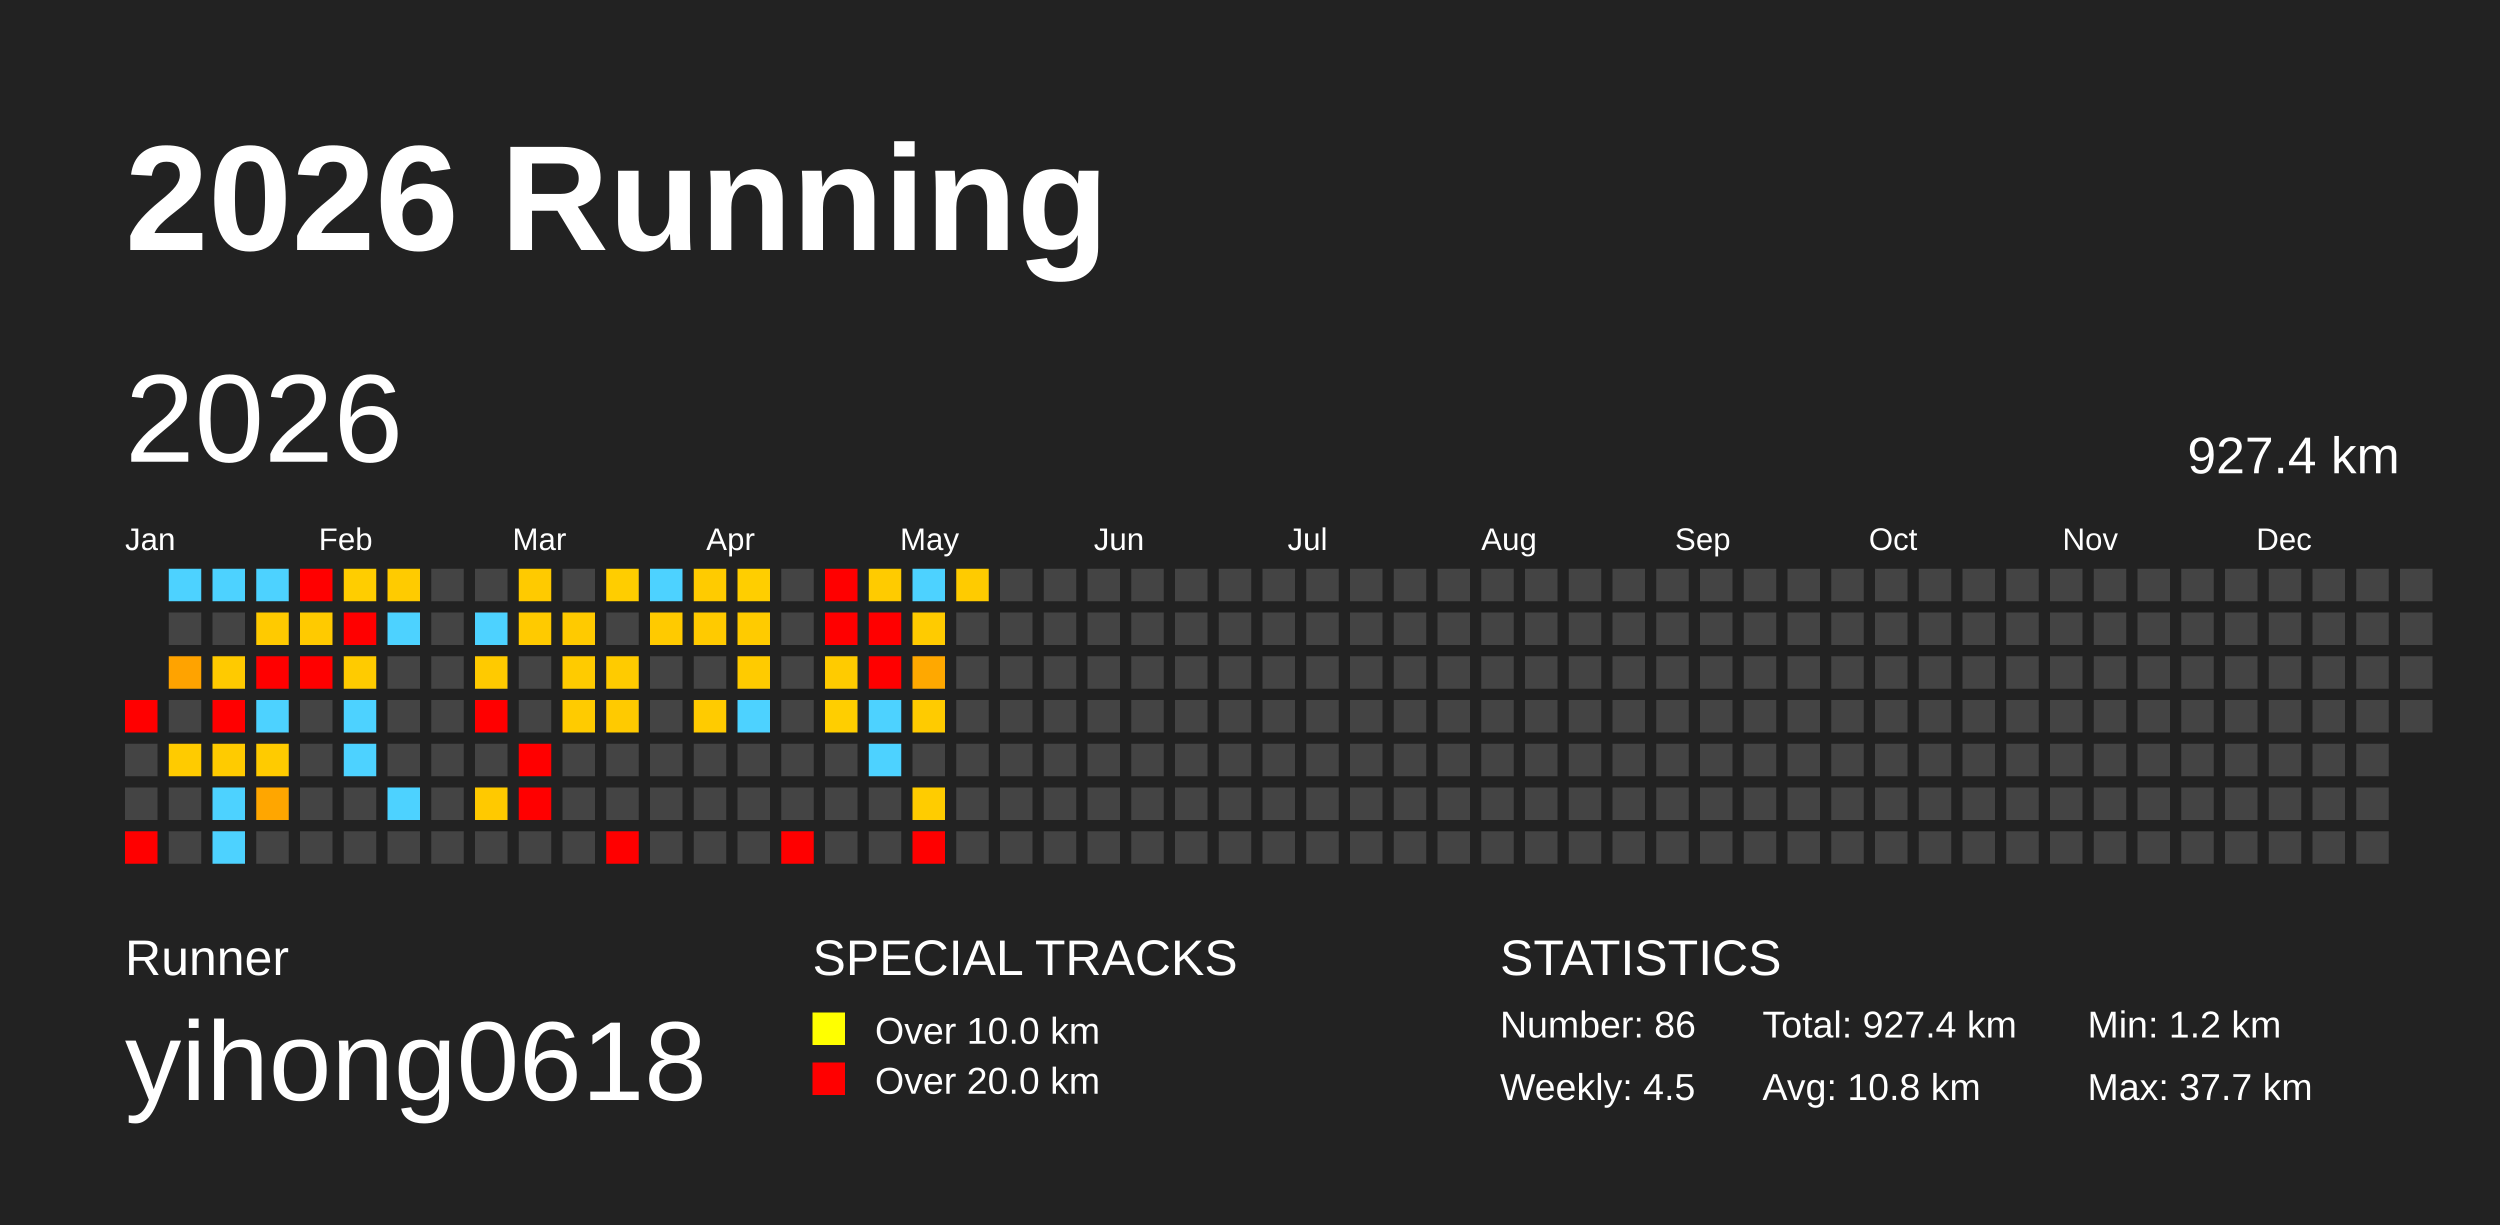
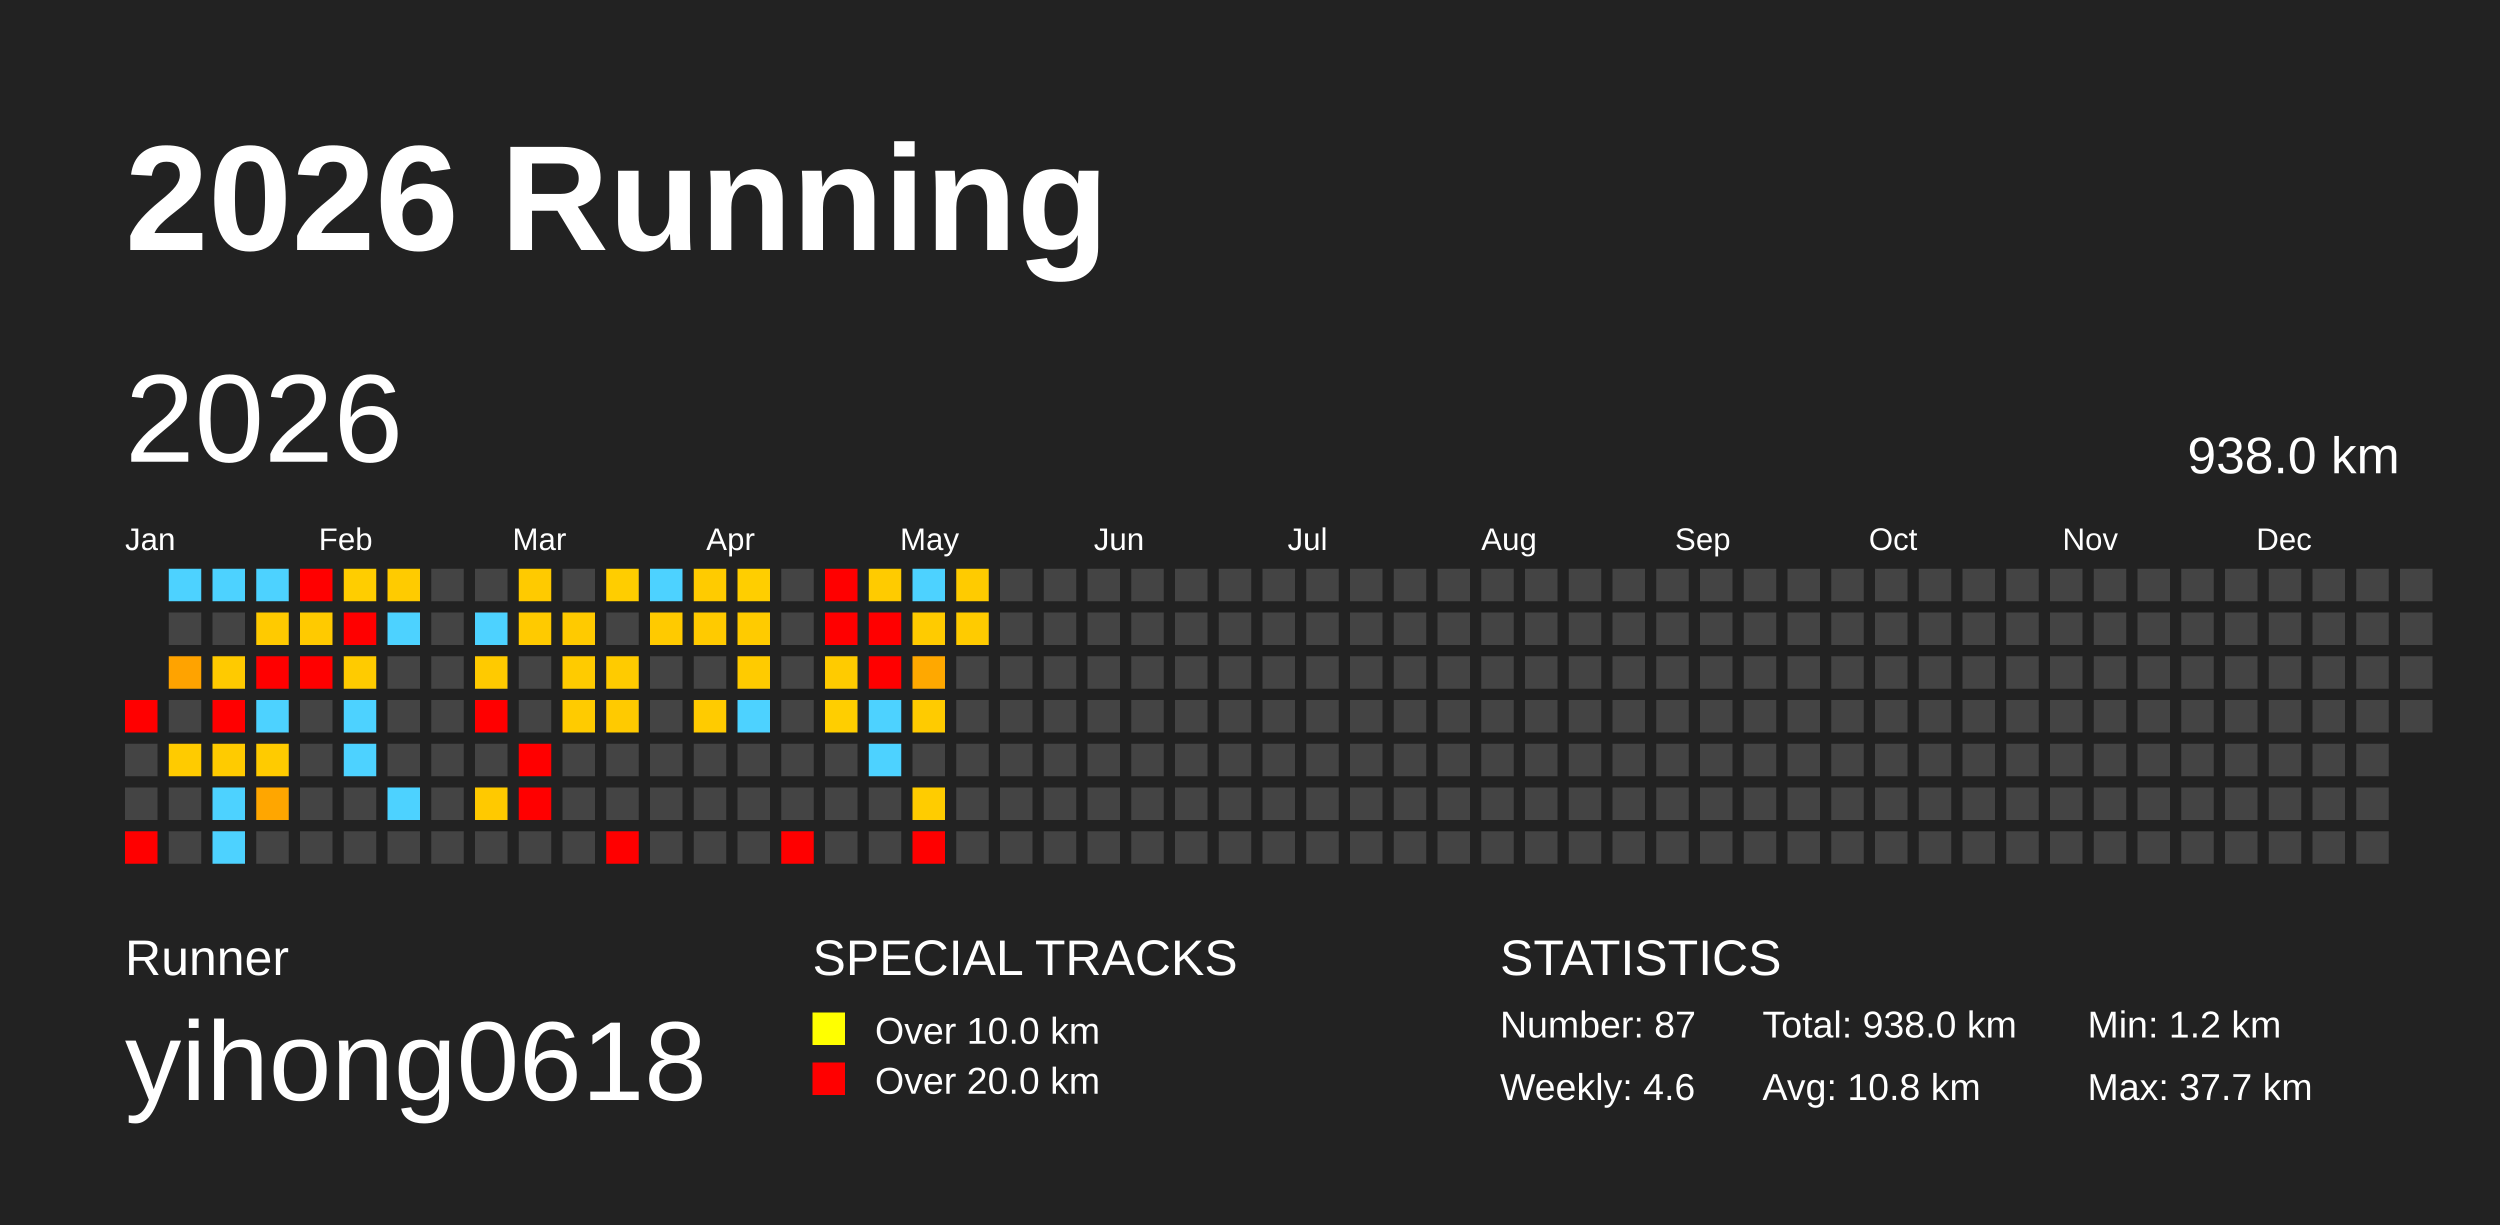
<svg xmlns="http://www.w3.org/2000/svg" baseProfile="full" height="98mm" version="1.1" viewBox="0,0,200,98" width="200mm">
  <defs />
  <rect fill="#222222" height="98" width="200" x="0" y="0" />
  <text fill="#FFFFFF" style="font-size:12px; font-family:Arial; font-weight:bold;" x="10" y="20">2026 Running</text>
  <text fill="#FFFFFF" style="font-size:4px; font-family:Arial" x="10" y="78">Runner</text>
  <text fill="#FFFFFF" style="font-size:9px; font-family:Arial" x="10" y="88">yihong0618</text>
  <text fill="#FFFFFF" style="font-size:4px; font-family:Arial" x="65" y="78">SPECIAL TRACKS</text>
  <rect fill="yellow" height="2.6" width="2.6" x="65" y="81" />
  <text fill="#FFFFFF" style="font-size:3px; font-family:Arial" x="70" y="83.5">Over 10.0 km</text>
  <rect fill="red" height="2.6" width="2.6" x="65" y="85" />
  <text fill="#FFFFFF" style="font-size:3px; font-family:Arial" x="70" y="87.5">Over 20.0 km</text>
  <text fill="#FFFFFF" style="font-size:4px; font-family:Arial" x="120" y="78">STATISTICS</text>
-   <text fill="#FFFFFF" style="font-size:3px; font-family:Arial" x="120" y="83">Number: 86</text>
-   <text fill="#FFFFFF" style="font-size:3px; font-family:Arial" x="120" y="88">Weekly: 4.5</text>
-   <text fill="#FFFFFF" style="font-size:3px; font-family:Arial" x="141" y="83">Total: 927.4 km</text>
+   <text fill="#FFFFFF" style="font-size:3px; font-family:Arial" x="120" y="83">Number: 87</text>
+   <text fill="#FFFFFF" style="font-size:3px; font-family:Arial" x="120" y="88">Weekly: 4.6</text>
+   <text fill="#FFFFFF" style="font-size:3px; font-family:Arial" x="141" y="83">Total: 938.0 km</text>
  <text fill="#FFFFFF" style="font-size:3px; font-family:Arial" x="141" y="88">Avg: 10.8 km</text>
  <text fill="#FFFFFF" style="font-size:3px; font-family:Arial" x="167" y="83">Min: 1.2 km</text>
  <text fill="#FFFFFF" style="font-size:3px; font-family:Arial" x="167" y="88">Max: 37.7 km</text>
  <text dominant-baseline="hanging" fill="#FFFFFF" style="font-size:10.0px; font-family:Arial;" x="10" y="30">2026</text>
-   <text dominant-baseline="hanging" fill="#FFFFFF" style="font-size:4.125px; font-family:Arial;" x="175" y="35">927.4 km</text>
+   <text dominant-baseline="hanging" fill="#FFFFFF" style="font-size:4.125px; font-family:Arial;" x="175" y="35">938.0 km</text>
  <text fill="#FFFFFF" style="font-size:2.5px; font-family:Arial" x="10.0" y="44">Jan</text>
  <text fill="#FFFFFF" style="font-size:2.5px; font-family:Arial" x="25.5" y="44">Feb</text>
  <text fill="#FFFFFF" style="font-size:2.5px; font-family:Arial" x="41.0" y="44">Mar</text>
  <text fill="#FFFFFF" style="font-size:2.5px; font-family:Arial" x="56.5" y="44">Apr</text>
  <text fill="#FFFFFF" style="font-size:2.5px; font-family:Arial" x="72.0" y="44">May</text>
  <text fill="#FFFFFF" style="font-size:2.5px; font-family:Arial" x="87.5" y="44">Jun</text>
  <text fill="#FFFFFF" style="font-size:2.5px; font-family:Arial" x="103.0" y="44">Jul</text>
  <text fill="#FFFFFF" style="font-size:2.5px; font-family:Arial" x="118.5" y="44">Aug</text>
  <text fill="#FFFFFF" style="font-size:2.5px; font-family:Arial" x="134.0" y="44">Sep</text>
  <text fill="#FFFFFF" style="font-size:2.5px; font-family:Arial" x="149.5" y="44">Oct</text>
  <text fill="#FFFFFF" style="font-size:2.5px; font-family:Arial" x="165.0" y="44">Nov</text>
  <text fill="#FFFFFF" style="font-size:2.5px; font-family:Arial" x="180.5" y="44">Dec</text>
  <rect fill="red" height="2.6" width="2.6" x="10.0" y="56.0" />
  <rect fill="#444444" height="2.6" width="2.6" x="10.0" y="59.5" />
  <rect fill="#444444" height="2.6" width="2.6" x="10.0" y="63.0" />
  <rect fill="red" height="2.6" width="2.6" x="10.0" y="66.5" />
  <rect fill="#4dd2ff" height="2.6" width="2.6" x="13.5" y="45.5" />
  <rect fill="#444444" height="2.6" width="2.6" x="13.5" y="49.0" />
  <rect fill="#ffa300" height="2.6" width="2.6" x="13.5" y="52.5" />
  <rect fill="#444444" height="2.6" width="2.6" x="13.5" y="56.0" />
  <rect fill="#ffcb00" height="2.6" width="2.6" x="13.5" y="59.5" />
  <rect fill="#444444" height="2.6" width="2.6" x="13.5" y="63.0" />
  <rect fill="#444444" height="2.6" width="2.6" x="13.5" y="66.5" />
  <rect fill="#4dd2ff" height="2.6" width="2.6" x="17.0" y="45.5" />
  <rect fill="#444444" height="2.6" width="2.6" x="17.0" y="49.0" />
  <rect fill="#ffca00" height="2.6" width="2.6" x="17.0" y="52.5" />
  <rect fill="red" height="2.6" width="2.6" x="17.0" y="56.0" />
  <rect fill="#ffcb00" height="2.6" width="2.6" x="17.0" y="59.5" />
  <rect fill="#4dd2ff" height="2.6" width="2.6" x="17.0" y="63.0" />
  <rect fill="#4dd2ff" height="2.6" width="2.6" x="17.0" y="66.5" />
  <rect fill="#4dd2ff" height="2.6" width="2.6" x="20.5" y="45.5" />
  <rect fill="#ffca00" height="2.6" width="2.6" x="20.5" y="49.0" />
  <rect fill="red" height="2.6" width="2.6" x="20.5" y="52.5" />
  <rect fill="#4dd2ff" height="2.6" width="2.6" x="20.5" y="56.0" />
  <rect fill="#ffcb00" height="2.6" width="2.6" x="20.5" y="59.5" />
  <rect fill="#ffa600" height="2.6" width="2.6" x="20.5" y="63.0" />
  <rect fill="#444444" height="2.6" width="2.6" x="20.5" y="66.5" />
  <rect fill="red" height="2.6" width="2.6" x="24.0" y="45.5" />
  <rect fill="#ffca00" height="2.6" width="2.6" x="24.0" y="49.0" />
  <rect fill="red" height="2.6" width="2.6" x="24.0" y="52.5" />
  <rect fill="#444444" height="2.6" width="2.6" x="24.0" y="56.0" />
  <rect fill="#444444" height="2.6" width="2.6" x="24.0" y="59.5" />
  <rect fill="#444444" height="2.6" width="2.6" x="24.0" y="63.0" />
  <rect fill="#444444" height="2.6" width="2.6" x="24.0" y="66.5" />
  <rect fill="#ffcd00" height="2.6" width="2.6" x="27.5" y="45.5" />
  <rect fill="red" height="2.6" width="2.6" x="27.5" y="49.0" />
  <rect fill="#ffcb00" height="2.6" width="2.6" x="27.5" y="52.5" />
  <rect fill="#4dd2ff" height="2.6" width="2.6" x="27.5" y="56.0" />
  <rect fill="#4dd2ff" height="2.6" width="2.6" x="27.5" y="59.5" />
  <rect fill="#444444" height="2.6" width="2.6" x="27.5" y="63.0" />
  <rect fill="#444444" height="2.6" width="2.6" x="27.5" y="66.5" />
  <rect fill="#ffcb00" height="2.6" width="2.6" x="31.0" y="45.5" />
  <rect fill="#4dd2ff" height="2.6" width="2.6" x="31.0" y="49.0" />
  <rect fill="#444444" height="2.6" width="2.6" x="31.0" y="52.5" />
  <rect fill="#444444" height="2.6" width="2.6" x="31.0" y="56.0" />
  <rect fill="#444444" height="2.6" width="2.6" x="31.0" y="59.5" />
  <rect fill="#4dd2ff" height="2.6" width="2.6" x="31.0" y="63.0" />
  <rect fill="#444444" height="2.6" width="2.6" x="31.0" y="66.5" />
  <rect fill="#444444" height="2.6" width="2.6" x="34.5" y="45.5" />
  <rect fill="#444444" height="2.6" width="2.6" x="34.5" y="49.0" />
  <rect fill="#444444" height="2.6" width="2.6" x="34.5" y="52.5" />
  <rect fill="#444444" height="2.6" width="2.6" x="34.5" y="56.0" />
  <rect fill="#444444" height="2.6" width="2.6" x="34.5" y="59.5" />
  <rect fill="#444444" height="2.6" width="2.6" x="34.5" y="63.0" />
  <rect fill="#444444" height="2.6" width="2.6" x="34.5" y="66.5" />
  <rect fill="#444444" height="2.6" width="2.6" x="38.0" y="45.5" />
  <rect fill="#4dd2ff" height="2.6" width="2.6" x="38.0" y="49.0" />
  <rect fill="#ffca00" height="2.6" width="2.6" x="38.0" y="52.5" />
  <rect fill="red" height="2.6" width="2.6" x="38.0" y="56.0" />
  <rect fill="#444444" height="2.6" width="2.6" x="38.0" y="59.5" />
  <rect fill="#ffc900" height="2.6" width="2.6" x="38.0" y="63.0" />
  <rect fill="#444444" height="2.6" width="2.6" x="38.0" y="66.5" />
  <rect fill="#ffca00" height="2.6" width="2.6" x="41.5" y="45.5" />
  <rect fill="#ffca00" height="2.6" width="2.6" x="41.5" y="49.0" />
  <rect fill="#444444" height="2.6" width="2.6" x="41.5" y="52.5" />
  <rect fill="#444444" height="2.6" width="2.6" x="41.5" y="56.0" />
  <rect fill="red" height="2.6" width="2.6" x="41.5" y="59.5" />
  <rect fill="red" height="2.6" width="2.6" x="41.5" y="63.0" />
  <rect fill="#444444" height="2.6" width="2.6" x="41.5" y="66.5" />
  <rect fill="#444444" height="2.6" width="2.6" x="45.0" y="45.5" />
  <rect fill="#ffca00" height="2.6" width="2.6" x="45.0" y="49.0" />
  <rect fill="#ffcb00" height="2.6" width="2.6" x="45.0" y="52.5" />
  <rect fill="#ffcb00" height="2.6" width="2.6" x="45.0" y="56.0" />
  <rect fill="#444444" height="2.6" width="2.6" x="45.0" y="59.5" />
  <rect fill="#444444" height="2.6" width="2.6" x="45.0" y="63.0" />
  <rect fill="#444444" height="2.6" width="2.6" x="45.0" y="66.5" />
  <rect fill="#ffcd00" height="2.6" width="2.6" x="48.5" y="45.5" />
  <rect fill="#444444" height="2.6" width="2.6" x="48.5" y="49.0" />
  <rect fill="#ffcb00" height="2.6" width="2.6" x="48.5" y="52.5" />
  <rect fill="#ffca00" height="2.6" width="2.6" x="48.5" y="56.0" />
  <rect fill="#444444" height="2.6" width="2.6" x="48.5" y="59.5" />
  <rect fill="#444444" height="2.6" width="2.6" x="48.5" y="63.0" />
  <rect fill="red" height="2.6" width="2.6" x="48.5" y="66.5" />
  <rect fill="#4dd2ff" height="2.6" width="2.6" x="52.0" y="45.5" />
  <rect fill="#ffca00" height="2.6" width="2.6" x="52.0" y="49.0" />
  <rect fill="#444444" height="2.6" width="2.6" x="52.0" y="52.5" />
  <rect fill="#444444" height="2.6" width="2.6" x="52.0" y="56.0" />
  <rect fill="#444444" height="2.6" width="2.6" x="52.0" y="59.5" />
  <rect fill="#444444" height="2.6" width="2.6" x="52.0" y="63.0" />
  <rect fill="#444444" height="2.6" width="2.6" x="52.0" y="66.5" />
  <rect fill="#ffcb00" height="2.6" width="2.6" x="55.5" y="45.5" />
  <rect fill="#ffca00" height="2.6" width="2.6" x="55.5" y="49.0" />
  <rect fill="#444444" height="2.6" width="2.6" x="55.5" y="52.5" />
  <rect fill="#ffcb00" height="2.6" width="2.6" x="55.5" y="56.0" />
  <rect fill="#444444" height="2.6" width="2.6" x="55.5" y="59.5" />
  <rect fill="#444444" height="2.6" width="2.6" x="55.5" y="63.0" />
  <rect fill="#444444" height="2.6" width="2.6" x="55.5" y="66.5" />
  <rect fill="#ffce00" height="2.6" width="2.6" x="59.0" y="45.5" />
  <rect fill="#ffcb00" height="2.6" width="2.6" x="59.0" y="49.0" />
  <rect fill="#ffcb00" height="2.6" width="2.6" x="59.0" y="52.5" />
  <rect fill="#4dd2ff" height="2.6" width="2.6" x="59.0" y="56.0" />
  <rect fill="#444444" height="2.6" width="2.6" x="59.0" y="59.5" />
  <rect fill="#444444" height="2.6" width="2.6" x="59.0" y="63.0" />
  <rect fill="#444444" height="2.6" width="2.6" x="59.0" y="66.5" />
  <rect fill="#444444" height="2.6" width="2.6" x="62.5" y="45.5" />
  <rect fill="#444444" height="2.6" width="2.6" x="62.5" y="49.0" />
  <rect fill="#444444" height="2.6" width="2.6" x="62.5" y="52.5" />
  <rect fill="#444444" height="2.6" width="2.6" x="62.5" y="56.0" />
  <rect fill="#444444" height="2.6" width="2.6" x="62.5" y="59.5" />
  <rect fill="#444444" height="2.6" width="2.6" x="62.5" y="63.0" />
  <rect fill="red" height="2.6" width="2.6" x="62.5" y="66.5" />
  <rect fill="red" height="2.6" width="2.6" x="66.0" y="45.5" />
  <rect fill="red" height="2.6" width="2.6" x="66.0" y="49.0" />
  <rect fill="#ffcb00" height="2.6" width="2.6" x="66.0" y="52.5" />
  <rect fill="#ffce00" height="2.6" width="2.6" x="66.0" y="56.0" />
  <rect fill="#444444" height="2.6" width="2.6" x="66.0" y="59.5" />
  <rect fill="#444444" height="2.6" width="2.6" x="66.0" y="63.0" />
  <rect fill="#444444" height="2.6" width="2.6" x="66.0" y="66.5" />
  <rect fill="#ffcb00" height="2.6" width="2.6" x="69.5" y="45.5" />
  <rect fill="red" height="2.6" width="2.6" x="69.5" y="49.0" />
  <rect fill="red" height="2.6" width="2.6" x="69.5" y="52.5" />
  <rect fill="#4dd2ff" height="2.6" width="2.6" x="69.5" y="56.0" />
  <rect fill="#4dd2ff" height="2.6" width="2.6" x="69.5" y="59.5" />
  <rect fill="#444444" height="2.6" width="2.6" x="69.5" y="63.0" />
  <rect fill="#444444" height="2.6" width="2.6" x="69.5" y="66.5" />
  <rect fill="#4dd2ff" height="2.6" width="2.6" x="73.0" y="45.5" />
  <rect fill="#ffcb00" height="2.6" width="2.6" x="73.0" y="49.0" />
  <rect fill="#ffa800" height="2.6" width="2.6" x="73.0" y="52.5" />
  <rect fill="#ffcb00" height="2.6" width="2.6" x="73.0" y="56.0" />
  <rect fill="#444444" height="2.6" width="2.6" x="73.0" y="59.5" />
  <rect fill="#ffcc00" height="2.6" width="2.6" x="73.0" y="63.0" />
  <rect fill="red" height="2.6" width="2.6" x="73.0" y="66.5" />
  <rect fill="#ffcb00" height="2.6" width="2.6" x="76.5" y="45.5" />
-   <rect fill="#444444" height="2.6" width="2.6" x="76.5" y="49.0" />
+   <rect fill="#ffcb00" height="2.6" width="2.6" x="76.5" y="49.0" />
  <rect fill="#444444" height="2.6" width="2.6" x="76.5" y="52.5" />
  <rect fill="#444444" height="2.6" width="2.6" x="76.5" y="56.0" />
  <rect fill="#444444" height="2.6" width="2.6" x="76.5" y="59.5" />
  <rect fill="#444444" height="2.6" width="2.6" x="76.5" y="63.0" />
  <rect fill="#444444" height="2.6" width="2.6" x="76.5" y="66.5" />
  <rect fill="#444444" height="2.6" width="2.6" x="80.0" y="45.5" />
  <rect fill="#444444" height="2.6" width="2.6" x="80.0" y="49.0" />
  <rect fill="#444444" height="2.6" width="2.6" x="80.0" y="52.5" />
  <rect fill="#444444" height="2.6" width="2.6" x="80.0" y="56.0" />
  <rect fill="#444444" height="2.6" width="2.6" x="80.0" y="59.5" />
  <rect fill="#444444" height="2.6" width="2.6" x="80.0" y="63.0" />
  <rect fill="#444444" height="2.6" width="2.6" x="80.0" y="66.5" />
  <rect fill="#444444" height="2.6" width="2.6" x="83.5" y="45.5" />
  <rect fill="#444444" height="2.6" width="2.6" x="83.5" y="49.0" />
  <rect fill="#444444" height="2.6" width="2.6" x="83.5" y="52.5" />
  <rect fill="#444444" height="2.6" width="2.6" x="83.5" y="56.0" />
  <rect fill="#444444" height="2.6" width="2.6" x="83.5" y="59.5" />
  <rect fill="#444444" height="2.6" width="2.6" x="83.5" y="63.0" />
  <rect fill="#444444" height="2.6" width="2.6" x="83.5" y="66.5" />
  <rect fill="#444444" height="2.6" width="2.6" x="87.0" y="45.5" />
  <rect fill="#444444" height="2.6" width="2.6" x="87.0" y="49.0" />
  <rect fill="#444444" height="2.6" width="2.6" x="87.0" y="52.5" />
  <rect fill="#444444" height="2.6" width="2.6" x="87.0" y="56.0" />
  <rect fill="#444444" height="2.6" width="2.6" x="87.0" y="59.5" />
  <rect fill="#444444" height="2.6" width="2.6" x="87.0" y="63.0" />
  <rect fill="#444444" height="2.6" width="2.6" x="87.0" y="66.5" />
  <rect fill="#444444" height="2.6" width="2.6" x="90.5" y="45.5" />
  <rect fill="#444444" height="2.6" width="2.6" x="90.5" y="49.0" />
  <rect fill="#444444" height="2.6" width="2.6" x="90.5" y="52.5" />
  <rect fill="#444444" height="2.6" width="2.6" x="90.5" y="56.0" />
  <rect fill="#444444" height="2.6" width="2.6" x="90.5" y="59.5" />
  <rect fill="#444444" height="2.6" width="2.6" x="90.5" y="63.0" />
  <rect fill="#444444" height="2.6" width="2.6" x="90.5" y="66.5" />
  <rect fill="#444444" height="2.6" width="2.6" x="94.0" y="45.5" />
  <rect fill="#444444" height="2.6" width="2.6" x="94.0" y="49.0" />
  <rect fill="#444444" height="2.6" width="2.6" x="94.0" y="52.5" />
  <rect fill="#444444" height="2.6" width="2.6" x="94.0" y="56.0" />
  <rect fill="#444444" height="2.6" width="2.6" x="94.0" y="59.5" />
  <rect fill="#444444" height="2.6" width="2.6" x="94.0" y="63.0" />
  <rect fill="#444444" height="2.6" width="2.6" x="94.0" y="66.5" />
  <rect fill="#444444" height="2.6" width="2.6" x="97.5" y="45.5" />
  <rect fill="#444444" height="2.6" width="2.6" x="97.5" y="49.0" />
  <rect fill="#444444" height="2.6" width="2.6" x="97.5" y="52.5" />
  <rect fill="#444444" height="2.6" width="2.6" x="97.5" y="56.0" />
  <rect fill="#444444" height="2.6" width="2.6" x="97.5" y="59.5" />
  <rect fill="#444444" height="2.6" width="2.6" x="97.5" y="63.0" />
  <rect fill="#444444" height="2.6" width="2.6" x="97.5" y="66.5" />
  <rect fill="#444444" height="2.6" width="2.6" x="101.0" y="45.5" />
  <rect fill="#444444" height="2.6" width="2.6" x="101.0" y="49.0" />
  <rect fill="#444444" height="2.6" width="2.6" x="101.0" y="52.5" />
  <rect fill="#444444" height="2.6" width="2.6" x="101.0" y="56.0" />
  <rect fill="#444444" height="2.6" width="2.6" x="101.0" y="59.5" />
  <rect fill="#444444" height="2.6" width="2.6" x="101.0" y="63.0" />
  <rect fill="#444444" height="2.6" width="2.6" x="101.0" y="66.5" />
  <rect fill="#444444" height="2.6" width="2.6" x="104.5" y="45.5" />
  <rect fill="#444444" height="2.6" width="2.6" x="104.5" y="49.0" />
  <rect fill="#444444" height="2.6" width="2.6" x="104.5" y="52.5" />
  <rect fill="#444444" height="2.6" width="2.6" x="104.5" y="56.0" />
  <rect fill="#444444" height="2.6" width="2.6" x="104.5" y="59.5" />
  <rect fill="#444444" height="2.6" width="2.6" x="104.5" y="63.0" />
  <rect fill="#444444" height="2.6" width="2.6" x="104.5" y="66.5" />
  <rect fill="#444444" height="2.6" width="2.6" x="108.0" y="45.5" />
  <rect fill="#444444" height="2.6" width="2.6" x="108.0" y="49.0" />
  <rect fill="#444444" height="2.6" width="2.6" x="108.0" y="52.5" />
  <rect fill="#444444" height="2.6" width="2.6" x="108.0" y="56.0" />
  <rect fill="#444444" height="2.6" width="2.6" x="108.0" y="59.5" />
  <rect fill="#444444" height="2.6" width="2.6" x="108.0" y="63.0" />
  <rect fill="#444444" height="2.6" width="2.6" x="108.0" y="66.5" />
  <rect fill="#444444" height="2.6" width="2.6" x="111.5" y="45.5" />
  <rect fill="#444444" height="2.6" width="2.6" x="111.5" y="49.0" />
  <rect fill="#444444" height="2.6" width="2.6" x="111.5" y="52.5" />
  <rect fill="#444444" height="2.6" width="2.6" x="111.5" y="56.0" />
  <rect fill="#444444" height="2.6" width="2.6" x="111.5" y="59.5" />
  <rect fill="#444444" height="2.6" width="2.6" x="111.5" y="63.0" />
  <rect fill="#444444" height="2.6" width="2.6" x="111.5" y="66.5" />
  <rect fill="#444444" height="2.6" width="2.6" x="115.0" y="45.5" />
  <rect fill="#444444" height="2.6" width="2.6" x="115.0" y="49.0" />
  <rect fill="#444444" height="2.6" width="2.6" x="115.0" y="52.5" />
  <rect fill="#444444" height="2.6" width="2.6" x="115.0" y="56.0" />
  <rect fill="#444444" height="2.6" width="2.6" x="115.0" y="59.5" />
  <rect fill="#444444" height="2.6" width="2.6" x="115.0" y="63.0" />
  <rect fill="#444444" height="2.6" width="2.6" x="115.0" y="66.5" />
  <rect fill="#444444" height="2.6" width="2.6" x="118.5" y="45.5" />
  <rect fill="#444444" height="2.6" width="2.6" x="118.5" y="49.0" />
  <rect fill="#444444" height="2.6" width="2.6" x="118.5" y="52.5" />
  <rect fill="#444444" height="2.6" width="2.6" x="118.5" y="56.0" />
  <rect fill="#444444" height="2.6" width="2.6" x="118.5" y="59.5" />
  <rect fill="#444444" height="2.6" width="2.6" x="118.5" y="63.0" />
  <rect fill="#444444" height="2.6" width="2.6" x="118.5" y="66.5" />
  <rect fill="#444444" height="2.6" width="2.6" x="122.0" y="45.5" />
  <rect fill="#444444" height="2.6" width="2.6" x="122.0" y="49.0" />
  <rect fill="#444444" height="2.6" width="2.6" x="122.0" y="52.5" />
  <rect fill="#444444" height="2.6" width="2.6" x="122.0" y="56.0" />
  <rect fill="#444444" height="2.6" width="2.6" x="122.0" y="59.5" />
  <rect fill="#444444" height="2.6" width="2.6" x="122.0" y="63.0" />
  <rect fill="#444444" height="2.6" width="2.6" x="122.0" y="66.5" />
  <rect fill="#444444" height="2.6" width="2.6" x="125.5" y="45.5" />
  <rect fill="#444444" height="2.6" width="2.6" x="125.5" y="49.0" />
  <rect fill="#444444" height="2.6" width="2.6" x="125.5" y="52.5" />
  <rect fill="#444444" height="2.6" width="2.6" x="125.5" y="56.0" />
  <rect fill="#444444" height="2.6" width="2.6" x="125.5" y="59.5" />
  <rect fill="#444444" height="2.6" width="2.6" x="125.5" y="63.0" />
  <rect fill="#444444" height="2.6" width="2.6" x="125.5" y="66.5" />
  <rect fill="#444444" height="2.6" width="2.6" x="129.0" y="45.5" />
  <rect fill="#444444" height="2.6" width="2.6" x="129.0" y="49.0" />
  <rect fill="#444444" height="2.6" width="2.6" x="129.0" y="52.5" />
  <rect fill="#444444" height="2.6" width="2.6" x="129.0" y="56.0" />
  <rect fill="#444444" height="2.6" width="2.6" x="129.0" y="59.5" />
  <rect fill="#444444" height="2.6" width="2.6" x="129.0" y="63.0" />
  <rect fill="#444444" height="2.6" width="2.6" x="129.0" y="66.5" />
  <rect fill="#444444" height="2.6" width="2.6" x="132.5" y="45.5" />
  <rect fill="#444444" height="2.6" width="2.6" x="132.5" y="49.0" />
  <rect fill="#444444" height="2.6" width="2.6" x="132.5" y="52.5" />
  <rect fill="#444444" height="2.6" width="2.6" x="132.5" y="56.0" />
  <rect fill="#444444" height="2.6" width="2.6" x="132.5" y="59.5" />
  <rect fill="#444444" height="2.6" width="2.6" x="132.5" y="63.0" />
  <rect fill="#444444" height="2.6" width="2.6" x="132.5" y="66.5" />
  <rect fill="#444444" height="2.6" width="2.6" x="136.0" y="45.5" />
  <rect fill="#444444" height="2.6" width="2.6" x="136.0" y="49.0" />
  <rect fill="#444444" height="2.6" width="2.6" x="136.0" y="52.5" />
  <rect fill="#444444" height="2.6" width="2.6" x="136.0" y="56.0" />
  <rect fill="#444444" height="2.6" width="2.6" x="136.0" y="59.5" />
  <rect fill="#444444" height="2.6" width="2.6" x="136.0" y="63.0" />
  <rect fill="#444444" height="2.6" width="2.6" x="136.0" y="66.5" />
  <rect fill="#444444" height="2.6" width="2.6" x="139.5" y="45.5" />
  <rect fill="#444444" height="2.6" width="2.6" x="139.5" y="49.0" />
  <rect fill="#444444" height="2.6" width="2.6" x="139.5" y="52.5" />
  <rect fill="#444444" height="2.6" width="2.6" x="139.5" y="56.0" />
  <rect fill="#444444" height="2.6" width="2.6" x="139.5" y="59.5" />
  <rect fill="#444444" height="2.6" width="2.6" x="139.5" y="63.0" />
  <rect fill="#444444" height="2.6" width="2.6" x="139.5" y="66.5" />
  <rect fill="#444444" height="2.6" width="2.6" x="143.0" y="45.5" />
  <rect fill="#444444" height="2.6" width="2.6" x="143.0" y="49.0" />
  <rect fill="#444444" height="2.6" width="2.6" x="143.0" y="52.5" />
  <rect fill="#444444" height="2.6" width="2.6" x="143.0" y="56.0" />
  <rect fill="#444444" height="2.6" width="2.6" x="143.0" y="59.5" />
  <rect fill="#444444" height="2.6" width="2.6" x="143.0" y="63.0" />
  <rect fill="#444444" height="2.6" width="2.6" x="143.0" y="66.5" />
  <rect fill="#444444" height="2.6" width="2.6" x="146.5" y="45.5" />
  <rect fill="#444444" height="2.6" width="2.6" x="146.5" y="49.0" />
  <rect fill="#444444" height="2.6" width="2.6" x="146.5" y="52.5" />
  <rect fill="#444444" height="2.6" width="2.6" x="146.5" y="56.0" />
  <rect fill="#444444" height="2.6" width="2.6" x="146.5" y="59.5" />
  <rect fill="#444444" height="2.6" width="2.6" x="146.5" y="63.0" />
  <rect fill="#444444" height="2.6" width="2.6" x="146.5" y="66.5" />
  <rect fill="#444444" height="2.6" width="2.6" x="150.0" y="45.5" />
  <rect fill="#444444" height="2.6" width="2.6" x="150.0" y="49.0" />
  <rect fill="#444444" height="2.6" width="2.6" x="150.0" y="52.5" />
  <rect fill="#444444" height="2.6" width="2.6" x="150.0" y="56.0" />
  <rect fill="#444444" height="2.6" width="2.6" x="150.0" y="59.5" />
  <rect fill="#444444" height="2.6" width="2.6" x="150.0" y="63.0" />
  <rect fill="#444444" height="2.6" width="2.6" x="150.0" y="66.5" />
  <rect fill="#444444" height="2.6" width="2.6" x="153.5" y="45.5" />
  <rect fill="#444444" height="2.6" width="2.6" x="153.5" y="49.0" />
  <rect fill="#444444" height="2.6" width="2.6" x="153.5" y="52.5" />
  <rect fill="#444444" height="2.6" width="2.6" x="153.5" y="56.0" />
  <rect fill="#444444" height="2.6" width="2.6" x="153.5" y="59.5" />
  <rect fill="#444444" height="2.6" width="2.6" x="153.5" y="63.0" />
  <rect fill="#444444" height="2.6" width="2.6" x="153.5" y="66.5" />
  <rect fill="#444444" height="2.6" width="2.6" x="157.0" y="45.5" />
  <rect fill="#444444" height="2.6" width="2.6" x="157.0" y="49.0" />
  <rect fill="#444444" height="2.6" width="2.6" x="157.0" y="52.5" />
  <rect fill="#444444" height="2.6" width="2.6" x="157.0" y="56.0" />
  <rect fill="#444444" height="2.6" width="2.6" x="157.0" y="59.5" />
  <rect fill="#444444" height="2.6" width="2.6" x="157.0" y="63.0" />
  <rect fill="#444444" height="2.6" width="2.6" x="157.0" y="66.5" />
  <rect fill="#444444" height="2.6" width="2.6" x="160.5" y="45.5" />
  <rect fill="#444444" height="2.6" width="2.6" x="160.5" y="49.0" />
  <rect fill="#444444" height="2.6" width="2.6" x="160.5" y="52.5" />
  <rect fill="#444444" height="2.6" width="2.6" x="160.5" y="56.0" />
  <rect fill="#444444" height="2.6" width="2.6" x="160.5" y="59.5" />
  <rect fill="#444444" height="2.6" width="2.6" x="160.5" y="63.0" />
  <rect fill="#444444" height="2.6" width="2.6" x="160.5" y="66.5" />
  <rect fill="#444444" height="2.6" width="2.6" x="164.0" y="45.5" />
  <rect fill="#444444" height="2.6" width="2.6" x="164.0" y="49.0" />
  <rect fill="#444444" height="2.6" width="2.6" x="164.0" y="52.5" />
  <rect fill="#444444" height="2.6" width="2.6" x="164.0" y="56.0" />
  <rect fill="#444444" height="2.6" width="2.6" x="164.0" y="59.5" />
  <rect fill="#444444" height="2.6" width="2.6" x="164.0" y="63.0" />
  <rect fill="#444444" height="2.6" width="2.6" x="164.0" y="66.5" />
  <rect fill="#444444" height="2.6" width="2.6" x="167.5" y="45.5" />
  <rect fill="#444444" height="2.6" width="2.6" x="167.5" y="49.0" />
  <rect fill="#444444" height="2.6" width="2.6" x="167.5" y="52.5" />
  <rect fill="#444444" height="2.6" width="2.6" x="167.5" y="56.0" />
  <rect fill="#444444" height="2.6" width="2.6" x="167.5" y="59.5" />
  <rect fill="#444444" height="2.6" width="2.6" x="167.5" y="63.0" />
  <rect fill="#444444" height="2.6" width="2.6" x="167.5" y="66.5" />
  <rect fill="#444444" height="2.6" width="2.6" x="171.0" y="45.5" />
  <rect fill="#444444" height="2.6" width="2.6" x="171.0" y="49.0" />
  <rect fill="#444444" height="2.6" width="2.6" x="171.0" y="52.5" />
  <rect fill="#444444" height="2.6" width="2.6" x="171.0" y="56.0" />
  <rect fill="#444444" height="2.6" width="2.6" x="171.0" y="59.5" />
  <rect fill="#444444" height="2.6" width="2.6" x="171.0" y="63.0" />
  <rect fill="#444444" height="2.6" width="2.6" x="171.0" y="66.5" />
  <rect fill="#444444" height="2.6" width="2.6" x="174.5" y="45.5" />
  <rect fill="#444444" height="2.6" width="2.6" x="174.5" y="49.0" />
  <rect fill="#444444" height="2.6" width="2.6" x="174.5" y="52.5" />
  <rect fill="#444444" height="2.6" width="2.6" x="174.5" y="56.0" />
  <rect fill="#444444" height="2.6" width="2.6" x="174.5" y="59.5" />
  <rect fill="#444444" height="2.6" width="2.6" x="174.5" y="63.0" />
  <rect fill="#444444" height="2.6" width="2.6" x="174.5" y="66.5" />
  <rect fill="#444444" height="2.6" width="2.6" x="178.0" y="45.5" />
  <rect fill="#444444" height="2.6" width="2.6" x="178.0" y="49.0" />
  <rect fill="#444444" height="2.6" width="2.6" x="178.0" y="52.5" />
  <rect fill="#444444" height="2.6" width="2.6" x="178.0" y="56.0" />
  <rect fill="#444444" height="2.6" width="2.6" x="178.0" y="59.5" />
  <rect fill="#444444" height="2.6" width="2.6" x="178.0" y="63.0" />
  <rect fill="#444444" height="2.6" width="2.6" x="178.0" y="66.5" />
  <rect fill="#444444" height="2.6" width="2.6" x="181.5" y="45.5" />
  <rect fill="#444444" height="2.6" width="2.6" x="181.5" y="49.0" />
  <rect fill="#444444" height="2.6" width="2.6" x="181.5" y="52.5" />
  <rect fill="#444444" height="2.6" width="2.6" x="181.5" y="56.0" />
  <rect fill="#444444" height="2.6" width="2.6" x="181.5" y="59.5" />
  <rect fill="#444444" height="2.6" width="2.6" x="181.5" y="63.0" />
  <rect fill="#444444" height="2.6" width="2.6" x="181.5" y="66.5" />
  <rect fill="#444444" height="2.6" width="2.6" x="185.0" y="45.5" />
  <rect fill="#444444" height="2.6" width="2.6" x="185.0" y="49.0" />
  <rect fill="#444444" height="2.6" width="2.6" x="185.0" y="52.5" />
  <rect fill="#444444" height="2.6" width="2.6" x="185.0" y="56.0" />
  <rect fill="#444444" height="2.6" width="2.6" x="185.0" y="59.5" />
  <rect fill="#444444" height="2.6" width="2.6" x="185.0" y="63.0" />
  <rect fill="#444444" height="2.6" width="2.6" x="185.0" y="66.5" />
  <rect fill="#444444" height="2.6" width="2.6" x="188.5" y="45.5" />
  <rect fill="#444444" height="2.6" width="2.6" x="188.5" y="49.0" />
  <rect fill="#444444" height="2.6" width="2.6" x="188.5" y="52.5" />
  <rect fill="#444444" height="2.6" width="2.6" x="188.5" y="56.0" />
  <rect fill="#444444" height="2.6" width="2.6" x="188.5" y="59.5" />
  <rect fill="#444444" height="2.6" width="2.6" x="188.5" y="63.0" />
  <rect fill="#444444" height="2.6" width="2.6" x="188.5" y="66.5" />
  <rect fill="#444444" height="2.6" width="2.6" x="192.0" y="45.5" />
  <rect fill="#444444" height="2.6" width="2.6" x="192.0" y="49.0" />
  <rect fill="#444444" height="2.6" width="2.6" x="192.0" y="52.5" />
  <rect fill="#444444" height="2.6" width="2.6" x="192.0" y="56.0" />
</svg>
